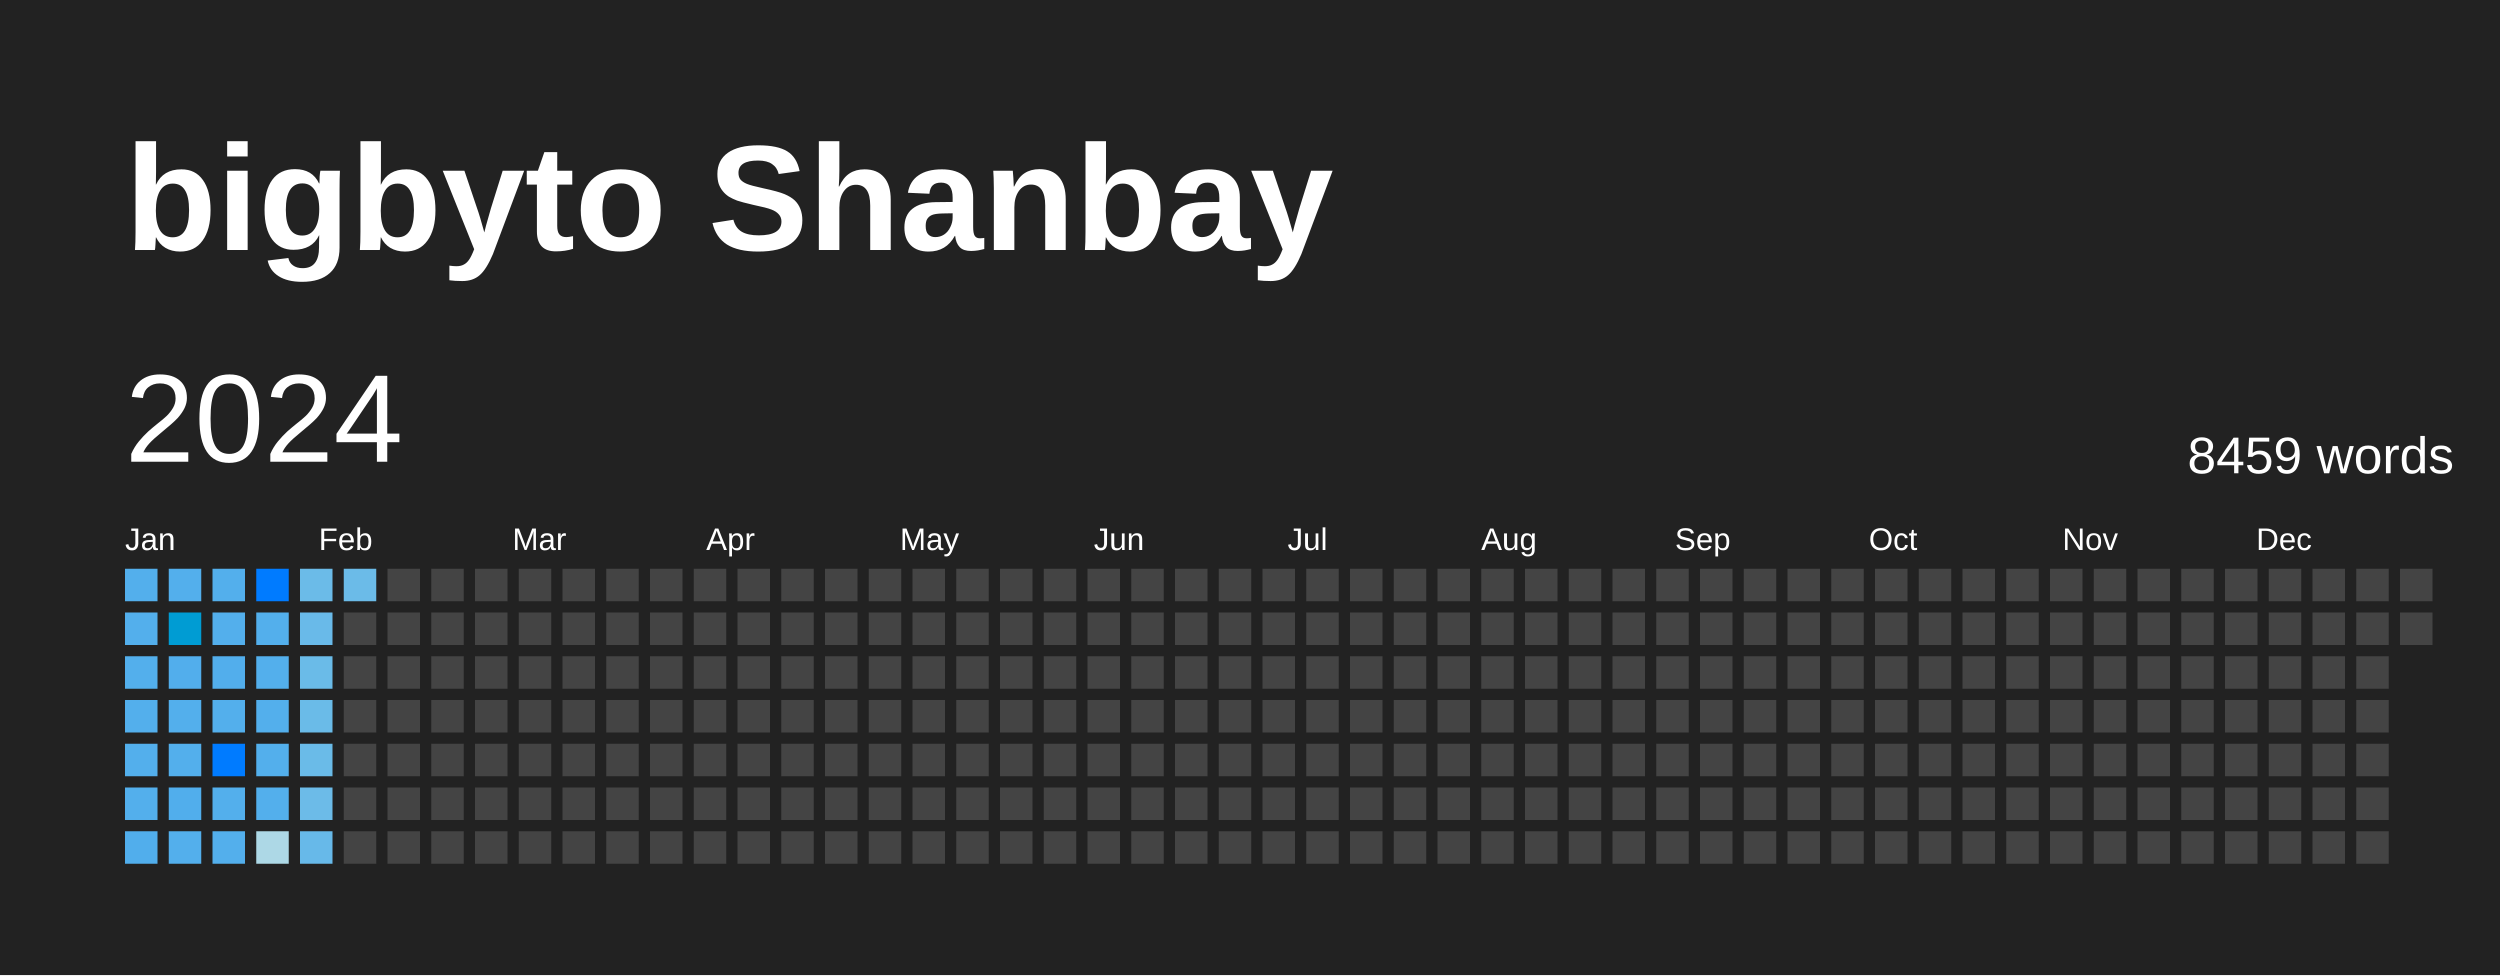
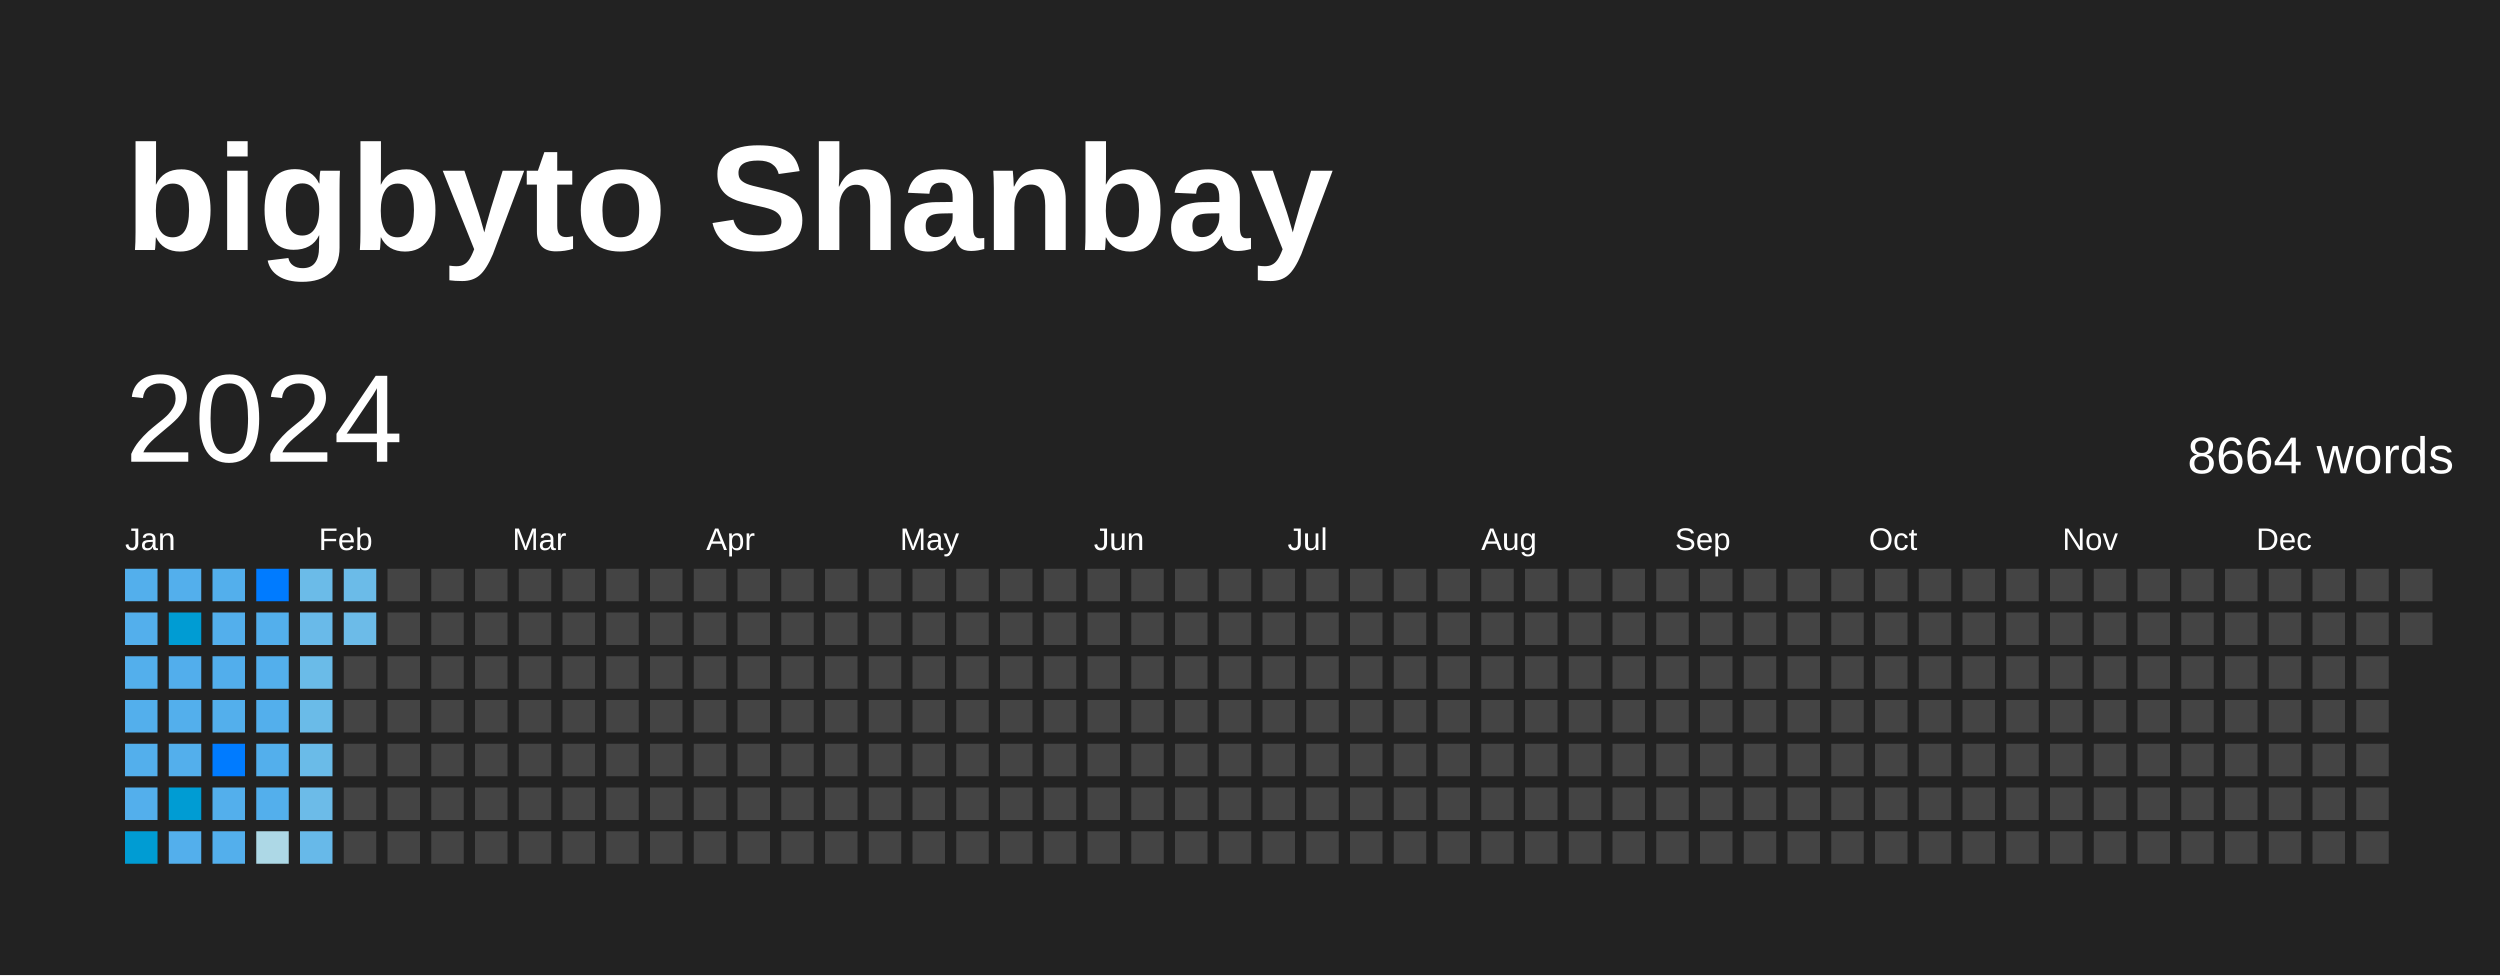
<svg xmlns="http://www.w3.org/2000/svg" baseProfile="full" height="78mm" version="1.1" viewBox="0,0,200,78" width="200mm">
  <defs />
  <rect fill="#222222" height="78" width="200" x="0" y="0" />
  <text fill="#FFFFFF" style="font-size:12px; font-family:Arial; font-weight:bold;" x="10" y="20">bigbyto Shanbay</text>
  <text dominant-baseline="hanging" fill="#FFFFFF" style="font-size:10.0px; font-family:Arial;" x="10" y="30">2024</text>
-   <text dominant-baseline="hanging" fill="#FFFFFF" style="font-size:4.125px; font-family:Arial;" x="175" y="35">8459 words</text>
+   <text dominant-baseline="hanging" fill="#FFFFFF" style="font-size:4.125px; font-family:Arial;" x="175" y="35">8664 words</text>
  <text fill="#FFFFFF" style="font-size:2.5px; font-family:Arial" x="10.0" y="44">Jan</text>
  <text fill="#FFFFFF" style="font-size:2.5px; font-family:Arial" x="25.5" y="44">Feb</text>
  <text fill="#FFFFFF" style="font-size:2.5px; font-family:Arial" x="41.0" y="44">Mar</text>
  <text fill="#FFFFFF" style="font-size:2.5px; font-family:Arial" x="56.5" y="44">Apr</text>
  <text fill="#FFFFFF" style="font-size:2.5px; font-family:Arial" x="72.0" y="44">May</text>
  <text fill="#FFFFFF" style="font-size:2.5px; font-family:Arial" x="87.5" y="44">Jun</text>
  <text fill="#FFFFFF" style="font-size:2.5px; font-family:Arial" x="103.0" y="44">Jul</text>
  <text fill="#FFFFFF" style="font-size:2.5px; font-family:Arial" x="118.5" y="44">Aug</text>
  <text fill="#FFFFFF" style="font-size:2.5px; font-family:Arial" x="134.0" y="44">Sep</text>
  <text fill="#FFFFFF" style="font-size:2.5px; font-family:Arial" x="149.5" y="44">Oct</text>
  <text fill="#FFFFFF" style="font-size:2.5px; font-family:Arial" x="165.0" y="44">Nov</text>
  <text fill="#FFFFFF" style="font-size:2.5px; font-family:Arial" x="180.5" y="44">Dec</text>
  <rect fill="#53afec" height="2.6" width="2.6" x="10.0" y="45.5" />
  <rect fill="#53afec" height="2.6" width="2.6" x="10.0" y="49.0" />
  <rect fill="#53afec" height="2.6" width="2.6" x="10.0" y="52.5" />
  <rect fill="#53afec" height="2.6" width="2.6" x="10.0" y="56.0" />
  <rect fill="#53afec" height="2.6" width="2.6" x="10.0" y="59.5" />
  <rect fill="#53afec" height="2.6" width="2.6" x="10.0" y="63.0" />
-   <rect fill="#51aeec" height="2.6" width="2.6" x="10.0" y="66.5" />
+   <rect fill="#009cd3" height="2.6" width="2.6" x="10.0" y="66.5" />
  <rect fill="#53afec" height="2.6" width="2.6" x="13.5" y="45.5" />
  <rect fill="#009cd3" height="2.6" width="2.6" x="13.5" y="49.0" />
  <rect fill="#52aeec" height="2.6" width="2.6" x="13.5" y="52.5" />
  <rect fill="#53afec" height="2.6" width="2.6" x="13.5" y="56.0" />
  <rect fill="#53afec" height="2.6" width="2.6" x="13.5" y="59.5" />
-   <rect fill="#51aeec" height="2.6" width="2.6" x="13.5" y="63.0" />
+   <rect fill="#009cd3" height="2.6" width="2.6" x="13.5" y="63.0" />
  <rect fill="#53afec" height="2.6" width="2.6" x="13.5" y="66.5" />
  <rect fill="#53afec" height="2.6" width="2.6" x="17.0" y="45.5" />
  <rect fill="#53afec" height="2.6" width="2.6" x="17.0" y="49.0" />
  <rect fill="#52aeec" height="2.6" width="2.6" x="17.0" y="52.5" />
  <rect fill="#53afec" height="2.6" width="2.6" x="17.0" y="56.0" />
  <rect fill="#007BFF" height="2.6" width="2.6" x="17.0" y="59.5" />
  <rect fill="#53afec" height="2.6" width="2.6" x="17.0" y="63.0" />
  <rect fill="#53afec" height="2.6" width="2.6" x="17.0" y="66.5" />
  <rect fill="#007BFF" height="2.6" width="2.6" x="20.5" y="45.5" />
  <rect fill="#53afec" height="2.6" width="2.6" x="20.5" y="49.0" />
  <rect fill="#53afec" height="2.6" width="2.6" x="20.5" y="52.5" />
  <rect fill="#53afec" height="2.6" width="2.6" x="20.5" y="56.0" />
  <rect fill="#53afec" height="2.6" width="2.6" x="20.5" y="59.5" />
  <rect fill="#53afec" height="2.6" width="2.6" x="20.5" y="63.0" />
  <rect fill="#add8e6" height="2.6" width="2.6" x="20.5" y="66.5" />
  <rect fill="#6bbbe8" height="2.6" width="2.6" x="24.0" y="45.5" />
  <rect fill="#69bae9" height="2.6" width="2.6" x="24.0" y="49.0" />
  <rect fill="#6abbe8" height="2.6" width="2.6" x="24.0" y="52.5" />
  <rect fill="#6abbe8" height="2.6" width="2.6" x="24.0" y="56.0" />
  <rect fill="#6abbe8" height="2.6" width="2.6" x="24.0" y="59.5" />
  <rect fill="#6cbbe8" height="2.6" width="2.6" x="24.0" y="63.0" />
  <rect fill="#67b9e9" height="2.6" width="2.6" x="24.0" y="66.5" />
  <rect fill="#6bbbe8" height="2.6" width="2.6" x="27.5" y="45.5" />
-   <rect fill="#444444" height="2.6" width="2.6" x="27.5" y="49.0" />
+   <rect fill="#6cbbe8" height="2.6" width="2.6" x="27.5" y="49.0" />
  <rect fill="#444444" height="2.6" width="2.6" x="27.5" y="52.5" />
  <rect fill="#444444" height="2.6" width="2.6" x="27.5" y="56.0" />
  <rect fill="#444444" height="2.6" width="2.6" x="27.5" y="59.5" />
  <rect fill="#444444" height="2.6" width="2.6" x="27.5" y="63.0" />
  <rect fill="#444444" height="2.6" width="2.6" x="27.5" y="66.5" />
  <rect fill="#444444" height="2.6" width="2.6" x="31.0" y="45.5" />
  <rect fill="#444444" height="2.6" width="2.6" x="31.0" y="49.0" />
  <rect fill="#444444" height="2.6" width="2.6" x="31.0" y="52.5" />
  <rect fill="#444444" height="2.6" width="2.6" x="31.0" y="56.0" />
  <rect fill="#444444" height="2.6" width="2.6" x="31.0" y="59.5" />
  <rect fill="#444444" height="2.6" width="2.6" x="31.0" y="63.0" />
  <rect fill="#444444" height="2.6" width="2.6" x="31.0" y="66.5" />
  <rect fill="#444444" height="2.6" width="2.6" x="34.5" y="45.5" />
  <rect fill="#444444" height="2.6" width="2.6" x="34.5" y="49.0" />
  <rect fill="#444444" height="2.6" width="2.6" x="34.5" y="52.5" />
  <rect fill="#444444" height="2.6" width="2.6" x="34.5" y="56.0" />
  <rect fill="#444444" height="2.6" width="2.6" x="34.5" y="59.5" />
  <rect fill="#444444" height="2.6" width="2.6" x="34.5" y="63.0" />
  <rect fill="#444444" height="2.6" width="2.6" x="34.5" y="66.5" />
  <rect fill="#444444" height="2.6" width="2.6" x="38.0" y="45.5" />
  <rect fill="#444444" height="2.6" width="2.6" x="38.0" y="49.0" />
  <rect fill="#444444" height="2.6" width="2.6" x="38.0" y="52.5" />
  <rect fill="#444444" height="2.6" width="2.6" x="38.0" y="56.0" />
  <rect fill="#444444" height="2.6" width="2.6" x="38.0" y="59.5" />
  <rect fill="#444444" height="2.6" width="2.6" x="38.0" y="63.0" />
  <rect fill="#444444" height="2.6" width="2.6" x="38.0" y="66.5" />
  <rect fill="#444444" height="2.6" width="2.6" x="41.5" y="45.5" />
  <rect fill="#444444" height="2.6" width="2.6" x="41.5" y="49.0" />
  <rect fill="#444444" height="2.6" width="2.6" x="41.5" y="52.5" />
  <rect fill="#444444" height="2.6" width="2.6" x="41.5" y="56.0" />
  <rect fill="#444444" height="2.6" width="2.6" x="41.5" y="59.5" />
  <rect fill="#444444" height="2.6" width="2.6" x="41.5" y="63.0" />
  <rect fill="#444444" height="2.6" width="2.6" x="41.5" y="66.5" />
  <rect fill="#444444" height="2.6" width="2.6" x="45.0" y="45.5" />
  <rect fill="#444444" height="2.6" width="2.6" x="45.0" y="49.0" />
  <rect fill="#444444" height="2.6" width="2.6" x="45.0" y="52.5" />
  <rect fill="#444444" height="2.6" width="2.6" x="45.0" y="56.0" />
  <rect fill="#444444" height="2.6" width="2.6" x="45.0" y="59.5" />
  <rect fill="#444444" height="2.6" width="2.6" x="45.0" y="63.0" />
  <rect fill="#444444" height="2.6" width="2.6" x="45.0" y="66.5" />
  <rect fill="#444444" height="2.6" width="2.6" x="48.5" y="45.5" />
  <rect fill="#444444" height="2.6" width="2.6" x="48.5" y="49.0" />
  <rect fill="#444444" height="2.6" width="2.6" x="48.5" y="52.5" />
  <rect fill="#444444" height="2.6" width="2.6" x="48.5" y="56.0" />
  <rect fill="#444444" height="2.6" width="2.6" x="48.5" y="59.5" />
  <rect fill="#444444" height="2.6" width="2.6" x="48.5" y="63.0" />
  <rect fill="#444444" height="2.6" width="2.6" x="48.5" y="66.5" />
  <rect fill="#444444" height="2.6" width="2.6" x="52.0" y="45.5" />
  <rect fill="#444444" height="2.6" width="2.6" x="52.0" y="49.0" />
  <rect fill="#444444" height="2.6" width="2.6" x="52.0" y="52.5" />
  <rect fill="#444444" height="2.6" width="2.6" x="52.0" y="56.0" />
  <rect fill="#444444" height="2.6" width="2.6" x="52.0" y="59.5" />
  <rect fill="#444444" height="2.6" width="2.6" x="52.0" y="63.0" />
  <rect fill="#444444" height="2.6" width="2.6" x="52.0" y="66.5" />
  <rect fill="#444444" height="2.6" width="2.6" x="55.5" y="45.5" />
  <rect fill="#444444" height="2.6" width="2.6" x="55.5" y="49.0" />
  <rect fill="#444444" height="2.6" width="2.6" x="55.5" y="52.5" />
  <rect fill="#444444" height="2.6" width="2.6" x="55.5" y="56.0" />
  <rect fill="#444444" height="2.6" width="2.6" x="55.5" y="59.5" />
  <rect fill="#444444" height="2.6" width="2.6" x="55.5" y="63.0" />
  <rect fill="#444444" height="2.6" width="2.6" x="55.5" y="66.5" />
  <rect fill="#444444" height="2.6" width="2.6" x="59.0" y="45.5" />
  <rect fill="#444444" height="2.6" width="2.6" x="59.0" y="49.0" />
  <rect fill="#444444" height="2.6" width="2.6" x="59.0" y="52.5" />
  <rect fill="#444444" height="2.6" width="2.6" x="59.0" y="56.0" />
  <rect fill="#444444" height="2.6" width="2.6" x="59.0" y="59.5" />
  <rect fill="#444444" height="2.6" width="2.6" x="59.0" y="63.0" />
  <rect fill="#444444" height="2.6" width="2.6" x="59.0" y="66.5" />
  <rect fill="#444444" height="2.6" width="2.6" x="62.5" y="45.5" />
  <rect fill="#444444" height="2.6" width="2.6" x="62.5" y="49.0" />
  <rect fill="#444444" height="2.6" width="2.6" x="62.5" y="52.5" />
  <rect fill="#444444" height="2.6" width="2.6" x="62.5" y="56.0" />
  <rect fill="#444444" height="2.6" width="2.6" x="62.5" y="59.5" />
  <rect fill="#444444" height="2.6" width="2.6" x="62.5" y="63.0" />
  <rect fill="#444444" height="2.6" width="2.6" x="62.5" y="66.5" />
  <rect fill="#444444" height="2.6" width="2.6" x="66.0" y="45.5" />
  <rect fill="#444444" height="2.6" width="2.6" x="66.0" y="49.0" />
  <rect fill="#444444" height="2.6" width="2.6" x="66.0" y="52.5" />
  <rect fill="#444444" height="2.6" width="2.6" x="66.0" y="56.0" />
  <rect fill="#444444" height="2.6" width="2.6" x="66.0" y="59.5" />
  <rect fill="#444444" height="2.6" width="2.6" x="66.0" y="63.0" />
  <rect fill="#444444" height="2.6" width="2.6" x="66.0" y="66.5" />
  <rect fill="#444444" height="2.6" width="2.6" x="69.5" y="45.5" />
  <rect fill="#444444" height="2.6" width="2.6" x="69.5" y="49.0" />
  <rect fill="#444444" height="2.6" width="2.6" x="69.5" y="52.5" />
  <rect fill="#444444" height="2.6" width="2.6" x="69.5" y="56.0" />
  <rect fill="#444444" height="2.6" width="2.6" x="69.5" y="59.5" />
  <rect fill="#444444" height="2.6" width="2.6" x="69.5" y="63.0" />
  <rect fill="#444444" height="2.6" width="2.6" x="69.5" y="66.5" />
  <rect fill="#444444" height="2.6" width="2.6" x="73.0" y="45.5" />
  <rect fill="#444444" height="2.6" width="2.6" x="73.0" y="49.0" />
  <rect fill="#444444" height="2.6" width="2.6" x="73.0" y="52.5" />
  <rect fill="#444444" height="2.6" width="2.6" x="73.0" y="56.0" />
  <rect fill="#444444" height="2.6" width="2.6" x="73.0" y="59.5" />
  <rect fill="#444444" height="2.6" width="2.6" x="73.0" y="63.0" />
  <rect fill="#444444" height="2.6" width="2.6" x="73.0" y="66.5" />
  <rect fill="#444444" height="2.6" width="2.6" x="76.5" y="45.5" />
  <rect fill="#444444" height="2.6" width="2.6" x="76.5" y="49.0" />
  <rect fill="#444444" height="2.6" width="2.6" x="76.5" y="52.5" />
  <rect fill="#444444" height="2.6" width="2.6" x="76.5" y="56.0" />
  <rect fill="#444444" height="2.6" width="2.6" x="76.5" y="59.5" />
  <rect fill="#444444" height="2.6" width="2.6" x="76.5" y="63.0" />
  <rect fill="#444444" height="2.6" width="2.6" x="76.5" y="66.5" />
  <rect fill="#444444" height="2.6" width="2.6" x="80.0" y="45.5" />
  <rect fill="#444444" height="2.6" width="2.6" x="80.0" y="49.0" />
  <rect fill="#444444" height="2.6" width="2.6" x="80.0" y="52.5" />
  <rect fill="#444444" height="2.6" width="2.6" x="80.0" y="56.0" />
  <rect fill="#444444" height="2.6" width="2.6" x="80.0" y="59.5" />
  <rect fill="#444444" height="2.6" width="2.6" x="80.0" y="63.0" />
  <rect fill="#444444" height="2.6" width="2.6" x="80.0" y="66.5" />
  <rect fill="#444444" height="2.6" width="2.6" x="83.5" y="45.5" />
  <rect fill="#444444" height="2.6" width="2.6" x="83.5" y="49.0" />
  <rect fill="#444444" height="2.6" width="2.6" x="83.5" y="52.5" />
  <rect fill="#444444" height="2.6" width="2.6" x="83.5" y="56.0" />
  <rect fill="#444444" height="2.6" width="2.6" x="83.5" y="59.5" />
  <rect fill="#444444" height="2.6" width="2.6" x="83.5" y="63.0" />
  <rect fill="#444444" height="2.6" width="2.6" x="83.5" y="66.5" />
  <rect fill="#444444" height="2.6" width="2.6" x="87.0" y="45.5" />
  <rect fill="#444444" height="2.6" width="2.6" x="87.0" y="49.0" />
  <rect fill="#444444" height="2.6" width="2.6" x="87.0" y="52.5" />
  <rect fill="#444444" height="2.6" width="2.6" x="87.0" y="56.0" />
  <rect fill="#444444" height="2.6" width="2.6" x="87.0" y="59.5" />
  <rect fill="#444444" height="2.6" width="2.6" x="87.0" y="63.0" />
  <rect fill="#444444" height="2.6" width="2.6" x="87.0" y="66.5" />
  <rect fill="#444444" height="2.6" width="2.6" x="90.5" y="45.5" />
  <rect fill="#444444" height="2.6" width="2.6" x="90.5" y="49.0" />
  <rect fill="#444444" height="2.6" width="2.6" x="90.5" y="52.5" />
  <rect fill="#444444" height="2.6" width="2.6" x="90.5" y="56.0" />
  <rect fill="#444444" height="2.6" width="2.6" x="90.5" y="59.5" />
  <rect fill="#444444" height="2.6" width="2.6" x="90.5" y="63.0" />
  <rect fill="#444444" height="2.6" width="2.6" x="90.5" y="66.5" />
  <rect fill="#444444" height="2.6" width="2.6" x="94.0" y="45.5" />
  <rect fill="#444444" height="2.6" width="2.6" x="94.0" y="49.0" />
  <rect fill="#444444" height="2.6" width="2.6" x="94.0" y="52.5" />
  <rect fill="#444444" height="2.6" width="2.6" x="94.0" y="56.0" />
  <rect fill="#444444" height="2.6" width="2.6" x="94.0" y="59.5" />
  <rect fill="#444444" height="2.6" width="2.6" x="94.0" y="63.0" />
  <rect fill="#444444" height="2.6" width="2.6" x="94.0" y="66.5" />
  <rect fill="#444444" height="2.6" width="2.6" x="97.5" y="45.5" />
  <rect fill="#444444" height="2.6" width="2.6" x="97.5" y="49.0" />
  <rect fill="#444444" height="2.6" width="2.6" x="97.5" y="52.5" />
  <rect fill="#444444" height="2.6" width="2.6" x="97.5" y="56.0" />
  <rect fill="#444444" height="2.6" width="2.6" x="97.5" y="59.5" />
  <rect fill="#444444" height="2.6" width="2.6" x="97.5" y="63.0" />
  <rect fill="#444444" height="2.6" width="2.6" x="97.5" y="66.5" />
  <rect fill="#444444" height="2.6" width="2.6" x="101.0" y="45.5" />
  <rect fill="#444444" height="2.6" width="2.6" x="101.0" y="49.0" />
  <rect fill="#444444" height="2.6" width="2.6" x="101.0" y="52.5" />
  <rect fill="#444444" height="2.6" width="2.6" x="101.0" y="56.0" />
  <rect fill="#444444" height="2.6" width="2.6" x="101.0" y="59.5" />
  <rect fill="#444444" height="2.6" width="2.6" x="101.0" y="63.0" />
  <rect fill="#444444" height="2.6" width="2.6" x="101.0" y="66.5" />
  <rect fill="#444444" height="2.6" width="2.6" x="104.5" y="45.5" />
  <rect fill="#444444" height="2.6" width="2.6" x="104.5" y="49.0" />
  <rect fill="#444444" height="2.6" width="2.6" x="104.5" y="52.5" />
  <rect fill="#444444" height="2.6" width="2.6" x="104.5" y="56.0" />
  <rect fill="#444444" height="2.6" width="2.6" x="104.5" y="59.5" />
  <rect fill="#444444" height="2.6" width="2.6" x="104.5" y="63.0" />
  <rect fill="#444444" height="2.6" width="2.6" x="104.5" y="66.5" />
  <rect fill="#444444" height="2.6" width="2.6" x="108.0" y="45.5" />
  <rect fill="#444444" height="2.6" width="2.6" x="108.0" y="49.0" />
  <rect fill="#444444" height="2.6" width="2.6" x="108.0" y="52.5" />
  <rect fill="#444444" height="2.6" width="2.6" x="108.0" y="56.0" />
  <rect fill="#444444" height="2.6" width="2.6" x="108.0" y="59.5" />
  <rect fill="#444444" height="2.6" width="2.6" x="108.0" y="63.0" />
  <rect fill="#444444" height="2.6" width="2.6" x="108.0" y="66.5" />
  <rect fill="#444444" height="2.6" width="2.6" x="111.5" y="45.5" />
  <rect fill="#444444" height="2.6" width="2.6" x="111.5" y="49.0" />
  <rect fill="#444444" height="2.6" width="2.6" x="111.5" y="52.5" />
  <rect fill="#444444" height="2.6" width="2.6" x="111.5" y="56.0" />
  <rect fill="#444444" height="2.6" width="2.6" x="111.5" y="59.5" />
  <rect fill="#444444" height="2.6" width="2.6" x="111.5" y="63.0" />
  <rect fill="#444444" height="2.6" width="2.6" x="111.5" y="66.5" />
  <rect fill="#444444" height="2.6" width="2.6" x="115.0" y="45.5" />
  <rect fill="#444444" height="2.6" width="2.6" x="115.0" y="49.0" />
  <rect fill="#444444" height="2.6" width="2.6" x="115.0" y="52.5" />
  <rect fill="#444444" height="2.6" width="2.6" x="115.0" y="56.0" />
  <rect fill="#444444" height="2.6" width="2.6" x="115.0" y="59.5" />
  <rect fill="#444444" height="2.6" width="2.6" x="115.0" y="63.0" />
  <rect fill="#444444" height="2.6" width="2.6" x="115.0" y="66.5" />
  <rect fill="#444444" height="2.6" width="2.6" x="118.5" y="45.5" />
  <rect fill="#444444" height="2.6" width="2.6" x="118.5" y="49.0" />
  <rect fill="#444444" height="2.6" width="2.6" x="118.5" y="52.5" />
  <rect fill="#444444" height="2.6" width="2.6" x="118.5" y="56.0" />
  <rect fill="#444444" height="2.6" width="2.6" x="118.5" y="59.5" />
  <rect fill="#444444" height="2.6" width="2.6" x="118.5" y="63.0" />
  <rect fill="#444444" height="2.6" width="2.6" x="118.5" y="66.5" />
  <rect fill="#444444" height="2.6" width="2.6" x="122.0" y="45.5" />
  <rect fill="#444444" height="2.6" width="2.6" x="122.0" y="49.0" />
  <rect fill="#444444" height="2.6" width="2.6" x="122.0" y="52.5" />
  <rect fill="#444444" height="2.6" width="2.6" x="122.0" y="56.0" />
  <rect fill="#444444" height="2.6" width="2.6" x="122.0" y="59.5" />
  <rect fill="#444444" height="2.6" width="2.6" x="122.0" y="63.0" />
  <rect fill="#444444" height="2.6" width="2.6" x="122.0" y="66.5" />
  <rect fill="#444444" height="2.6" width="2.6" x="125.5" y="45.5" />
  <rect fill="#444444" height="2.6" width="2.6" x="125.5" y="49.0" />
  <rect fill="#444444" height="2.6" width="2.6" x="125.5" y="52.5" />
  <rect fill="#444444" height="2.6" width="2.6" x="125.5" y="56.0" />
  <rect fill="#444444" height="2.6" width="2.6" x="125.5" y="59.5" />
  <rect fill="#444444" height="2.6" width="2.6" x="125.5" y="63.0" />
  <rect fill="#444444" height="2.6" width="2.6" x="125.5" y="66.5" />
  <rect fill="#444444" height="2.6" width="2.6" x="129.0" y="45.5" />
  <rect fill="#444444" height="2.6" width="2.6" x="129.0" y="49.0" />
  <rect fill="#444444" height="2.6" width="2.6" x="129.0" y="52.5" />
  <rect fill="#444444" height="2.6" width="2.6" x="129.0" y="56.0" />
  <rect fill="#444444" height="2.6" width="2.6" x="129.0" y="59.5" />
  <rect fill="#444444" height="2.6" width="2.6" x="129.0" y="63.0" />
  <rect fill="#444444" height="2.6" width="2.6" x="129.0" y="66.5" />
  <rect fill="#444444" height="2.6" width="2.6" x="132.5" y="45.5" />
  <rect fill="#444444" height="2.6" width="2.6" x="132.5" y="49.0" />
  <rect fill="#444444" height="2.6" width="2.6" x="132.5" y="52.5" />
  <rect fill="#444444" height="2.6" width="2.6" x="132.5" y="56.0" />
  <rect fill="#444444" height="2.6" width="2.6" x="132.5" y="59.5" />
  <rect fill="#444444" height="2.6" width="2.6" x="132.5" y="63.0" />
  <rect fill="#444444" height="2.6" width="2.6" x="132.5" y="66.5" />
  <rect fill="#444444" height="2.6" width="2.6" x="136.0" y="45.5" />
  <rect fill="#444444" height="2.6" width="2.6" x="136.0" y="49.0" />
  <rect fill="#444444" height="2.6" width="2.6" x="136.0" y="52.5" />
  <rect fill="#444444" height="2.6" width="2.6" x="136.0" y="56.0" />
  <rect fill="#444444" height="2.6" width="2.6" x="136.0" y="59.5" />
  <rect fill="#444444" height="2.6" width="2.6" x="136.0" y="63.0" />
  <rect fill="#444444" height="2.6" width="2.6" x="136.0" y="66.5" />
  <rect fill="#444444" height="2.6" width="2.6" x="139.5" y="45.5" />
  <rect fill="#444444" height="2.6" width="2.6" x="139.5" y="49.0" />
  <rect fill="#444444" height="2.6" width="2.6" x="139.5" y="52.5" />
  <rect fill="#444444" height="2.6" width="2.6" x="139.5" y="56.0" />
  <rect fill="#444444" height="2.6" width="2.6" x="139.5" y="59.5" />
  <rect fill="#444444" height="2.6" width="2.6" x="139.5" y="63.0" />
  <rect fill="#444444" height="2.6" width="2.6" x="139.5" y="66.5" />
  <rect fill="#444444" height="2.6" width="2.6" x="143.0" y="45.5" />
  <rect fill="#444444" height="2.6" width="2.6" x="143.0" y="49.0" />
  <rect fill="#444444" height="2.6" width="2.6" x="143.0" y="52.5" />
  <rect fill="#444444" height="2.6" width="2.6" x="143.0" y="56.0" />
  <rect fill="#444444" height="2.6" width="2.6" x="143.0" y="59.5" />
  <rect fill="#444444" height="2.6" width="2.6" x="143.0" y="63.0" />
  <rect fill="#444444" height="2.6" width="2.6" x="143.0" y="66.5" />
  <rect fill="#444444" height="2.6" width="2.6" x="146.5" y="45.5" />
  <rect fill="#444444" height="2.6" width="2.6" x="146.5" y="49.0" />
  <rect fill="#444444" height="2.6" width="2.6" x="146.5" y="52.5" />
  <rect fill="#444444" height="2.6" width="2.6" x="146.5" y="56.0" />
  <rect fill="#444444" height="2.6" width="2.6" x="146.5" y="59.5" />
  <rect fill="#444444" height="2.6" width="2.6" x="146.5" y="63.0" />
  <rect fill="#444444" height="2.6" width="2.6" x="146.5" y="66.5" />
  <rect fill="#444444" height="2.6" width="2.6" x="150.0" y="45.5" />
  <rect fill="#444444" height="2.6" width="2.6" x="150.0" y="49.0" />
  <rect fill="#444444" height="2.6" width="2.6" x="150.0" y="52.5" />
  <rect fill="#444444" height="2.6" width="2.6" x="150.0" y="56.0" />
  <rect fill="#444444" height="2.6" width="2.6" x="150.0" y="59.5" />
  <rect fill="#444444" height="2.6" width="2.6" x="150.0" y="63.0" />
  <rect fill="#444444" height="2.6" width="2.6" x="150.0" y="66.5" />
  <rect fill="#444444" height="2.6" width="2.6" x="153.5" y="45.5" />
  <rect fill="#444444" height="2.6" width="2.6" x="153.5" y="49.0" />
  <rect fill="#444444" height="2.6" width="2.6" x="153.5" y="52.5" />
  <rect fill="#444444" height="2.6" width="2.6" x="153.5" y="56.0" />
  <rect fill="#444444" height="2.6" width="2.6" x="153.5" y="59.5" />
  <rect fill="#444444" height="2.6" width="2.6" x="153.5" y="63.0" />
  <rect fill="#444444" height="2.6" width="2.6" x="153.5" y="66.5" />
  <rect fill="#444444" height="2.6" width="2.6" x="157.0" y="45.5" />
  <rect fill="#444444" height="2.6" width="2.6" x="157.0" y="49.0" />
  <rect fill="#444444" height="2.6" width="2.6" x="157.0" y="52.5" />
  <rect fill="#444444" height="2.6" width="2.6" x="157.0" y="56.0" />
  <rect fill="#444444" height="2.6" width="2.6" x="157.0" y="59.5" />
  <rect fill="#444444" height="2.6" width="2.6" x="157.0" y="63.0" />
  <rect fill="#444444" height="2.6" width="2.6" x="157.0" y="66.5" />
  <rect fill="#444444" height="2.6" width="2.6" x="160.5" y="45.5" />
  <rect fill="#444444" height="2.6" width="2.6" x="160.5" y="49.0" />
  <rect fill="#444444" height="2.6" width="2.6" x="160.5" y="52.5" />
  <rect fill="#444444" height="2.6" width="2.6" x="160.5" y="56.0" />
  <rect fill="#444444" height="2.6" width="2.6" x="160.5" y="59.5" />
  <rect fill="#444444" height="2.6" width="2.6" x="160.5" y="63.0" />
  <rect fill="#444444" height="2.6" width="2.6" x="160.5" y="66.5" />
  <rect fill="#444444" height="2.6" width="2.6" x="164.0" y="45.5" />
  <rect fill="#444444" height="2.6" width="2.6" x="164.0" y="49.0" />
  <rect fill="#444444" height="2.6" width="2.6" x="164.0" y="52.5" />
  <rect fill="#444444" height="2.6" width="2.6" x="164.0" y="56.0" />
  <rect fill="#444444" height="2.6" width="2.6" x="164.0" y="59.5" />
  <rect fill="#444444" height="2.6" width="2.6" x="164.0" y="63.0" />
  <rect fill="#444444" height="2.6" width="2.6" x="164.0" y="66.5" />
  <rect fill="#444444" height="2.6" width="2.6" x="167.5" y="45.5" />
  <rect fill="#444444" height="2.6" width="2.6" x="167.5" y="49.0" />
  <rect fill="#444444" height="2.6" width="2.6" x="167.5" y="52.5" />
  <rect fill="#444444" height="2.6" width="2.6" x="167.5" y="56.0" />
  <rect fill="#444444" height="2.6" width="2.6" x="167.5" y="59.5" />
  <rect fill="#444444" height="2.6" width="2.6" x="167.5" y="63.0" />
  <rect fill="#444444" height="2.6" width="2.6" x="167.5" y="66.5" />
  <rect fill="#444444" height="2.6" width="2.6" x="171.0" y="45.5" />
  <rect fill="#444444" height="2.6" width="2.6" x="171.0" y="49.0" />
  <rect fill="#444444" height="2.6" width="2.6" x="171.0" y="52.5" />
  <rect fill="#444444" height="2.6" width="2.6" x="171.0" y="56.0" />
  <rect fill="#444444" height="2.6" width="2.6" x="171.0" y="59.5" />
  <rect fill="#444444" height="2.6" width="2.6" x="171.0" y="63.0" />
  <rect fill="#444444" height="2.6" width="2.6" x="171.0" y="66.5" />
  <rect fill="#444444" height="2.6" width="2.6" x="174.5" y="45.5" />
  <rect fill="#444444" height="2.6" width="2.6" x="174.5" y="49.0" />
  <rect fill="#444444" height="2.6" width="2.6" x="174.5" y="52.5" />
  <rect fill="#444444" height="2.6" width="2.6" x="174.5" y="56.0" />
  <rect fill="#444444" height="2.6" width="2.6" x="174.5" y="59.5" />
  <rect fill="#444444" height="2.6" width="2.6" x="174.5" y="63.0" />
  <rect fill="#444444" height="2.6" width="2.6" x="174.5" y="66.5" />
  <rect fill="#444444" height="2.6" width="2.6" x="178.0" y="45.5" />
  <rect fill="#444444" height="2.6" width="2.6" x="178.0" y="49.0" />
  <rect fill="#444444" height="2.6" width="2.6" x="178.0" y="52.5" />
  <rect fill="#444444" height="2.6" width="2.6" x="178.0" y="56.0" />
  <rect fill="#444444" height="2.6" width="2.6" x="178.0" y="59.5" />
  <rect fill="#444444" height="2.6" width="2.6" x="178.0" y="63.0" />
  <rect fill="#444444" height="2.6" width="2.6" x="178.0" y="66.5" />
  <rect fill="#444444" height="2.6" width="2.6" x="181.5" y="45.5" />
  <rect fill="#444444" height="2.6" width="2.6" x="181.5" y="49.0" />
  <rect fill="#444444" height="2.6" width="2.6" x="181.5" y="52.5" />
  <rect fill="#444444" height="2.6" width="2.6" x="181.5" y="56.0" />
  <rect fill="#444444" height="2.6" width="2.6" x="181.5" y="59.5" />
  <rect fill="#444444" height="2.6" width="2.6" x="181.5" y="63.0" />
  <rect fill="#444444" height="2.6" width="2.6" x="181.5" y="66.5" />
  <rect fill="#444444" height="2.6" width="2.6" x="185.0" y="45.5" />
  <rect fill="#444444" height="2.6" width="2.6" x="185.0" y="49.0" />
  <rect fill="#444444" height="2.6" width="2.6" x="185.0" y="52.5" />
  <rect fill="#444444" height="2.6" width="2.6" x="185.0" y="56.0" />
  <rect fill="#444444" height="2.6" width="2.6" x="185.0" y="59.5" />
  <rect fill="#444444" height="2.6" width="2.6" x="185.0" y="63.0" />
  <rect fill="#444444" height="2.6" width="2.6" x="185.0" y="66.5" />
  <rect fill="#444444" height="2.6" width="2.6" x="188.5" y="45.5" />
  <rect fill="#444444" height="2.6" width="2.6" x="188.5" y="49.0" />
  <rect fill="#444444" height="2.6" width="2.6" x="188.5" y="52.5" />
  <rect fill="#444444" height="2.6" width="2.6" x="188.5" y="56.0" />
  <rect fill="#444444" height="2.6" width="2.6" x="188.5" y="59.5" />
  <rect fill="#444444" height="2.6" width="2.6" x="188.5" y="63.0" />
  <rect fill="#444444" height="2.6" width="2.6" x="188.5" y="66.5" />
  <rect fill="#444444" height="2.6" width="2.6" x="192.0" y="45.5" />
  <rect fill="#444444" height="2.6" width="2.6" x="192.0" y="49.0" />
</svg>
